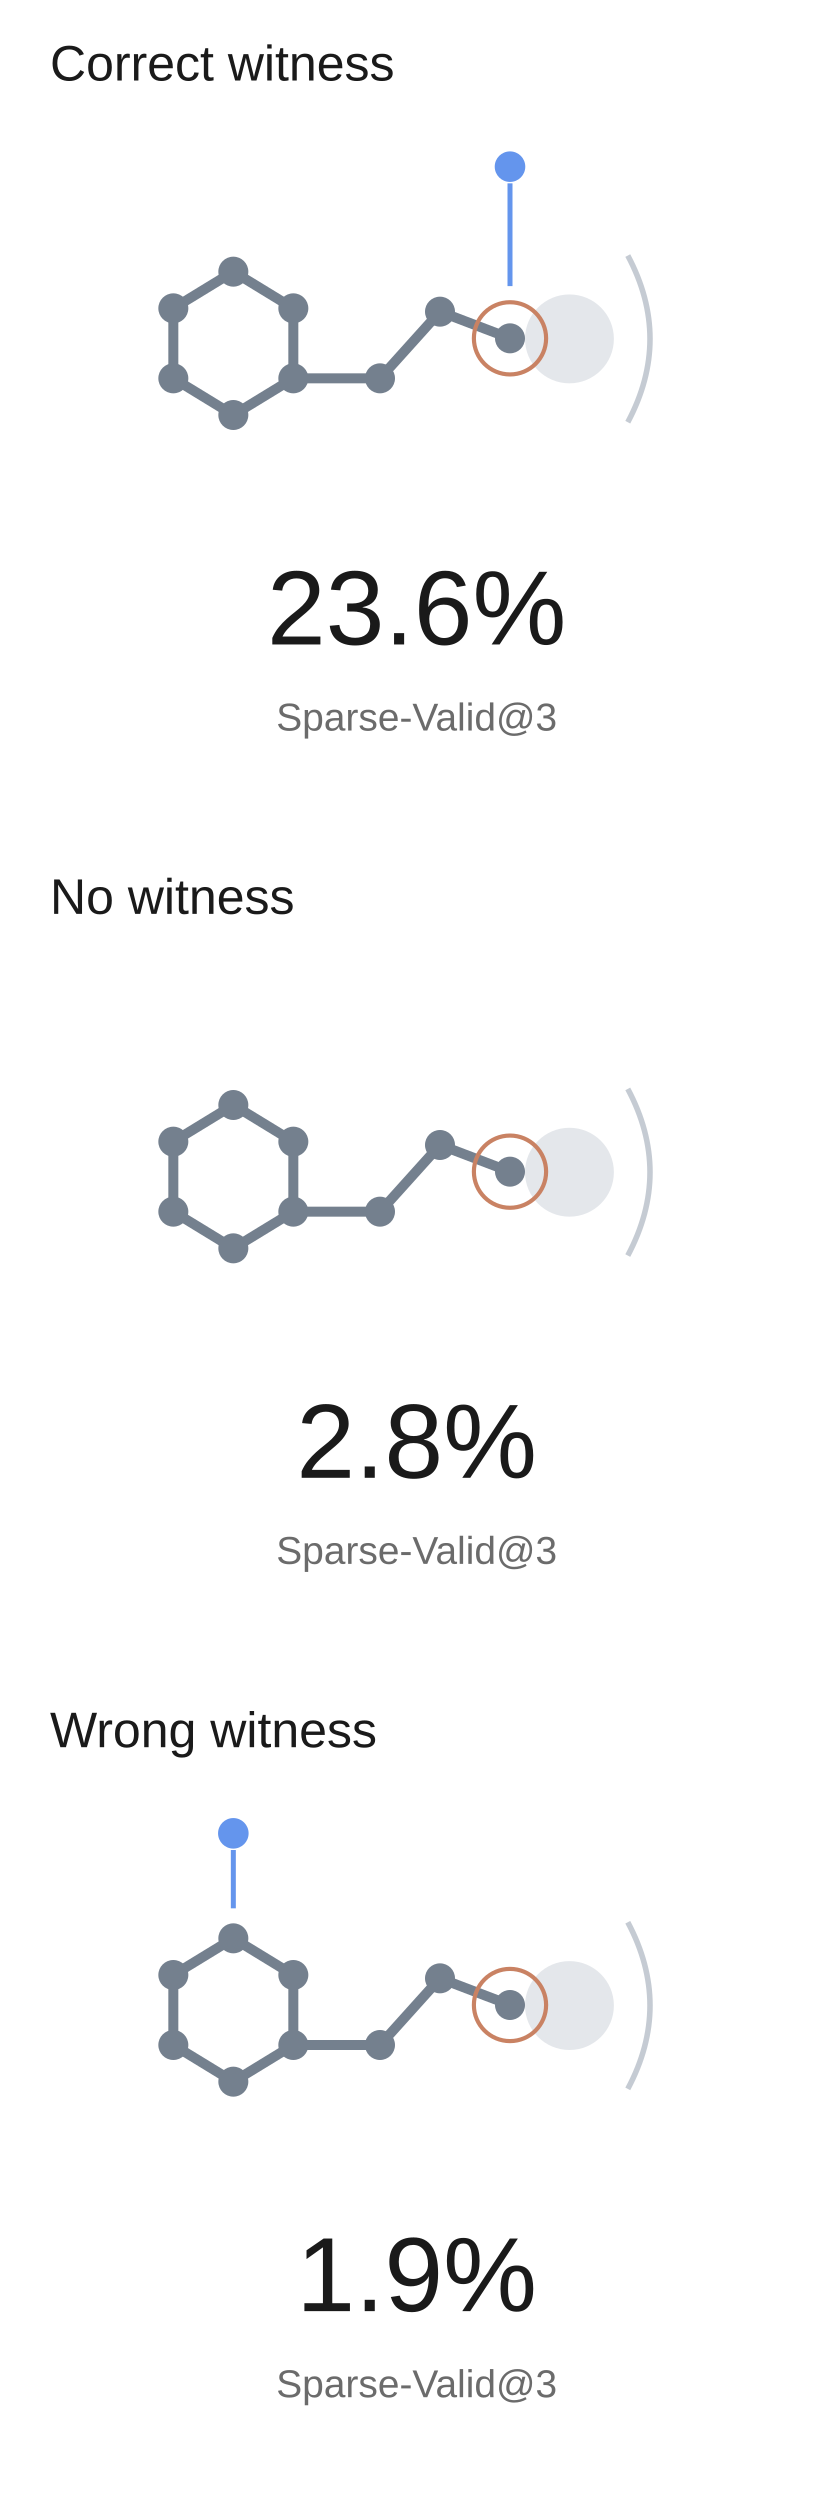
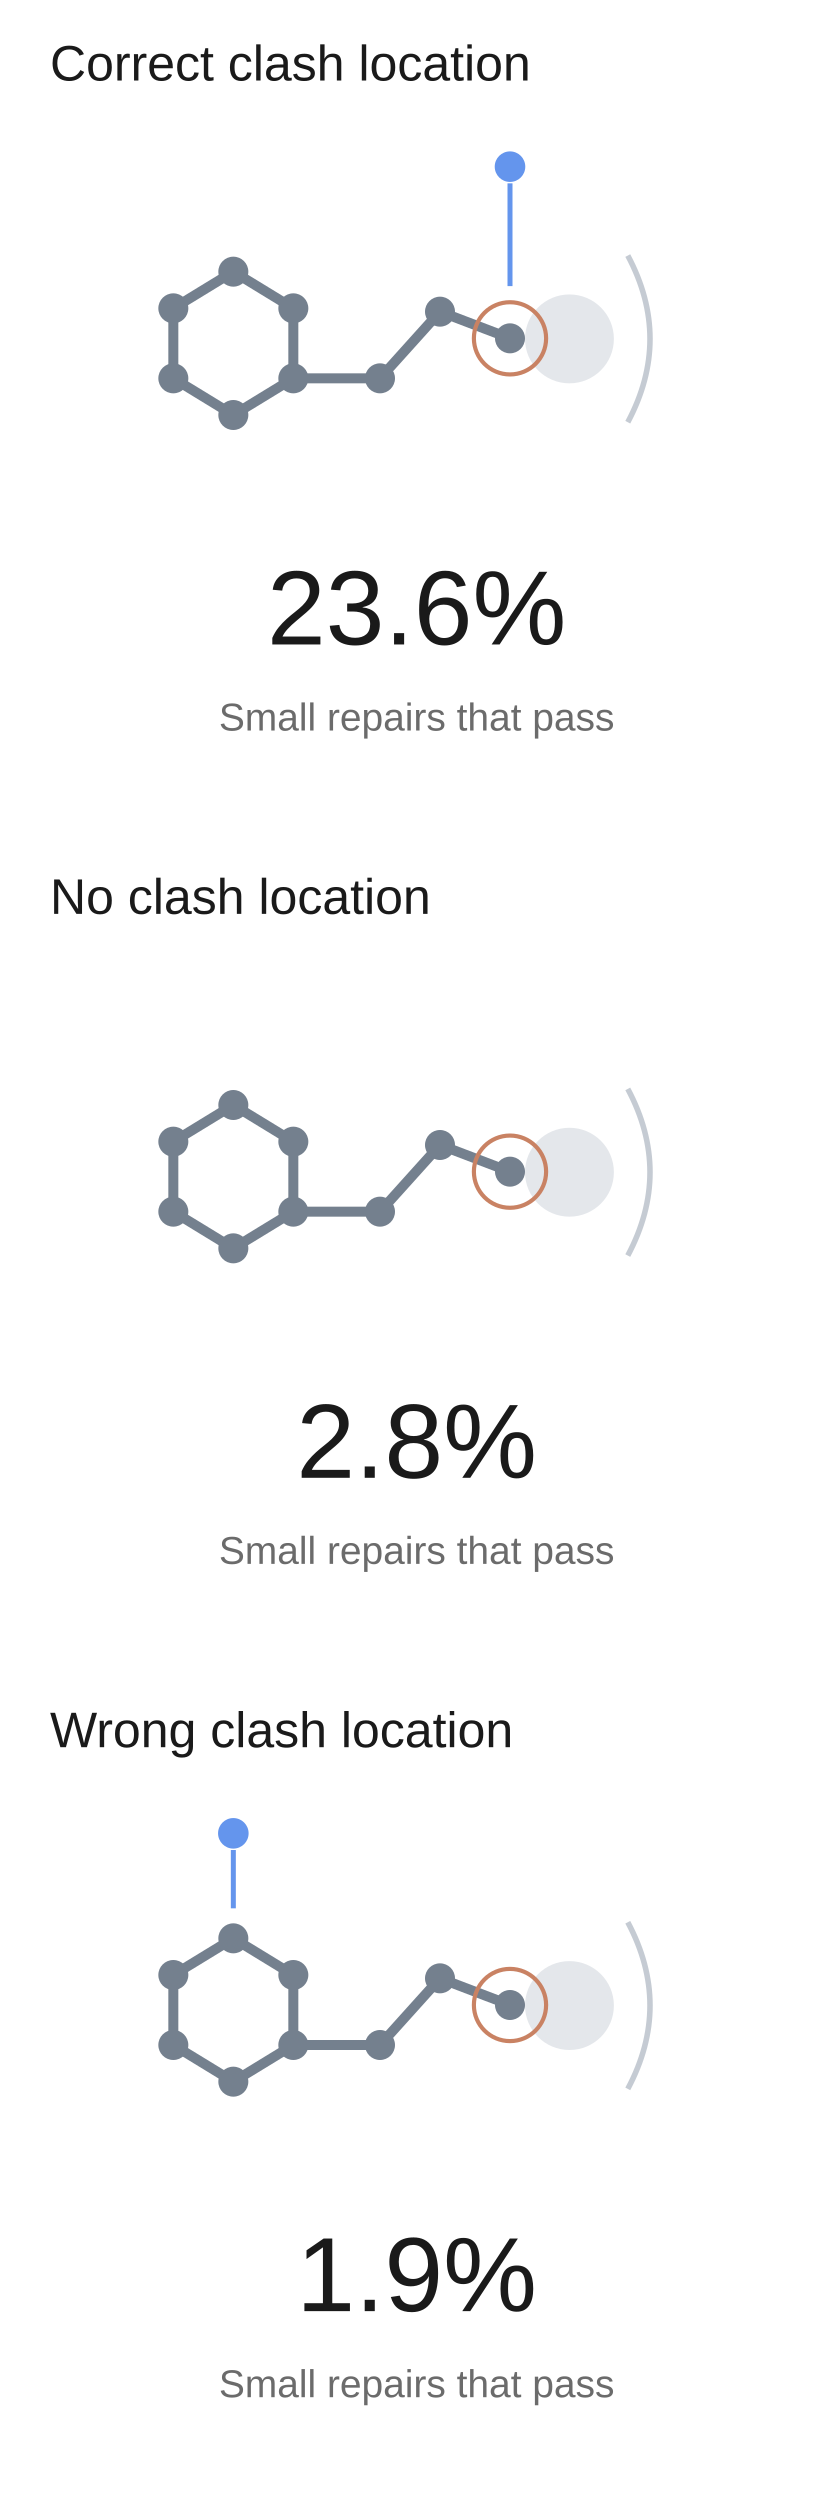
<svg xmlns="http://www.w3.org/2000/svg" width="300" height="900" viewBox="0 0 300 900" role="img" aria-labelledby="title desc">
  <style>text{font-family:Arial,Helvetica,sans-serif}</style>
  <defs>
    <marker id="arrow-gray" viewBox="0 0 8 8" refX="7" refY="4" markerWidth="7" markerHeight="7" orient="auto-start-reverse">
      <path d="M1 1 L7 4 L1 7" fill="none" stroke="#a2abb7" stroke-width="1.2" stroke-linecap="round" stroke-linejoin="round" />
    </marker>
    <marker id="arrow-blue" viewBox="0 0 8 8" refX="7" refY="4" markerWidth="7" markerHeight="7" orient="auto-start-reverse">
      <path d="M1 1 L7 4 L1 7" fill="none" stroke="#6495ed" stroke-width="1.2" stroke-linecap="round" stroke-linejoin="round" />
    </marker>
    <marker id="arrow-orange" viewBox="0 0 8 8" refX="7" refY="4" markerWidth="7" markerHeight="7" orient="auto-start-reverse">
      <path d="M1 1 L7 4 L1 7" fill="none" stroke="#c98263" stroke-width="1.2" stroke-linecap="round" stroke-linejoin="round" />
    </marker>
  </defs>
  <g transform="translate(0 0)">
-     <text x="18" y="29" font-size="18" fill="#1a1a1a" text-anchor="start" font-weight="400">Correct witness</text>
+     <text x="18" y="29" font-size="18" fill="#1a1a1a" text-anchor="start" font-weight="400">Correct clash location</text>
    <circle cx="205" cy="122" r="16" fill="#e4e7eb" />
    <path d="M226 92 Q242 122 226 152" stroke="#c5cbd3" stroke-width="2" fill="none" />
    <g transform="translate(84 123) scale(1.2)">
      <line x1="0" y1="-21" x2="18" y2="-10" stroke="#74808e" stroke-width="3" />
      <line x1="18" y1="-10" x2="18" y2="11" stroke="#74808e" stroke-width="3" />
      <line x1="18" y1="11" x2="0" y2="22" stroke="#74808e" stroke-width="3" />
      <line x1="0" y1="22" x2="-18" y2="11" stroke="#74808e" stroke-width="3" />
      <line x1="-18" y1="11" x2="-18" y2="-10" stroke="#74808e" stroke-width="3" />
      <line x1="-18" y1="-10" x2="0" y2="-21" stroke="#74808e" stroke-width="3" />
      <line x1="18" y1="11" x2="44" y2="11" stroke="#74808e" stroke-width="3" />
      <line x1="44" y1="11" x2="62" y2="-9" stroke="#74808e" stroke-width="3" />
      <line x1="62" y1="-9" x2="83" y2="-1" stroke="#74808e" stroke-width="3" />
      <circle cx="0" cy="-21" r="4.5" fill="#74808e" />
      <circle cx="18" cy="-10" r="4.5" fill="#74808e" />
      <circle cx="18" cy="11" r="4.5" fill="#74808e" />
      <circle cx="0" cy="22" r="4.5" fill="#74808e" />
      <circle cx="-18" cy="11" r="4.5" fill="#74808e" />
      <circle cx="-18" cy="-10" r="4.5" fill="#74808e" />
      <circle cx="44" cy="11" r="4.5" fill="#74808e" />
      <circle cx="62" cy="-9" r="4.5" fill="#74808e" />
      <circle cx="83" cy="-1" r="4.5" fill="#74808e" />
    </g>
    <circle cx="183.6" cy="121.8" r="13" fill="none" stroke="#c98263" stroke-width="1.5" />
    <path d="M183.6 66 V103" stroke="#6495ed" stroke-width="1.8" />
    <circle cx="183.6" cy="60" r="5.5" fill="#6495ed" />
    <text x="150" y="232" font-size="38" fill="#1a1a1a" text-anchor="middle" font-weight="400">23.6%</text>
-     <text x="150" y="263" font-size="14" fill="#6b6b6b" text-anchor="middle" font-weight="400">Sparse-Valid@3</text>
+     <text x="150" y="263" font-size="14" fill="#6b6b6b" text-anchor="middle" font-weight="400">Small repairs that pass</text>
  </g>
  <g transform="translate(0 300)">
-     <text x="18" y="29" font-size="18" fill="#1a1a1a" text-anchor="start" font-weight="400">No witness</text>
+     <text x="18" y="29" font-size="18" fill="#1a1a1a" text-anchor="start" font-weight="400">No clash location</text>
    <circle cx="205" cy="122" r="16" fill="#e4e7eb" />
    <path d="M226 92 Q242 122 226 152" stroke="#c5cbd3" stroke-width="2" fill="none" />
    <g transform="translate(84 123) scale(1.2)">
      <line x1="0" y1="-21" x2="18" y2="-10" stroke="#74808e" stroke-width="3" />
      <line x1="18" y1="-10" x2="18" y2="11" stroke="#74808e" stroke-width="3" />
      <line x1="18" y1="11" x2="0" y2="22" stroke="#74808e" stroke-width="3" />
      <line x1="0" y1="22" x2="-18" y2="11" stroke="#74808e" stroke-width="3" />
      <line x1="-18" y1="11" x2="-18" y2="-10" stroke="#74808e" stroke-width="3" />
      <line x1="-18" y1="-10" x2="0" y2="-21" stroke="#74808e" stroke-width="3" />
      <line x1="18" y1="11" x2="44" y2="11" stroke="#74808e" stroke-width="3" />
      <line x1="44" y1="11" x2="62" y2="-9" stroke="#74808e" stroke-width="3" />
      <line x1="62" y1="-9" x2="83" y2="-1" stroke="#74808e" stroke-width="3" />
      <circle cx="0" cy="-21" r="4.5" fill="#74808e" />
      <circle cx="18" cy="-10" r="4.5" fill="#74808e" />
      <circle cx="18" cy="11" r="4.5" fill="#74808e" />
      <circle cx="0" cy="22" r="4.5" fill="#74808e" />
      <circle cx="-18" cy="11" r="4.5" fill="#74808e" />
      <circle cx="-18" cy="-10" r="4.5" fill="#74808e" />
      <circle cx="44" cy="11" r="4.5" fill="#74808e" />
      <circle cx="62" cy="-9" r="4.5" fill="#74808e" />
      <circle cx="83" cy="-1" r="4.5" fill="#74808e" />
    </g>
    <circle cx="183.6" cy="121.8" r="13" fill="none" stroke="#c98263" stroke-width="1.5" />
    <text x="150" y="232" font-size="38" fill="#1a1a1a" text-anchor="middle" font-weight="400">2.8%</text>
-     <text x="150" y="263" font-size="14" fill="#6b6b6b" text-anchor="middle" font-weight="400">Sparse-Valid@3</text>
+     <text x="150" y="263" font-size="14" fill="#6b6b6b" text-anchor="middle" font-weight="400">Small repairs that pass</text>
  </g>
  <g transform="translate(0 600)">
-     <text x="18" y="29" font-size="18" fill="#1a1a1a" text-anchor="start" font-weight="400">Wrong witness</text>
+     <text x="18" y="29" font-size="18" fill="#1a1a1a" text-anchor="start" font-weight="400">Wrong clash location</text>
    <circle cx="205" cy="122" r="16" fill="#e4e7eb" />
    <path d="M226 92 Q242 122 226 152" stroke="#c5cbd3" stroke-width="2" fill="none" />
    <g transform="translate(84 123) scale(1.2)">
      <line x1="0" y1="-21" x2="18" y2="-10" stroke="#74808e" stroke-width="3" />
      <line x1="18" y1="-10" x2="18" y2="11" stroke="#74808e" stroke-width="3" />
      <line x1="18" y1="11" x2="0" y2="22" stroke="#74808e" stroke-width="3" />
      <line x1="0" y1="22" x2="-18" y2="11" stroke="#74808e" stroke-width="3" />
      <line x1="-18" y1="11" x2="-18" y2="-10" stroke="#74808e" stroke-width="3" />
      <line x1="-18" y1="-10" x2="0" y2="-21" stroke="#74808e" stroke-width="3" />
      <line x1="18" y1="11" x2="44" y2="11" stroke="#74808e" stroke-width="3" />
      <line x1="44" y1="11" x2="62" y2="-9" stroke="#74808e" stroke-width="3" />
      <line x1="62" y1="-9" x2="83" y2="-1" stroke="#74808e" stroke-width="3" />
      <circle cx="0" cy="-21" r="4.5" fill="#74808e" />
      <circle cx="18" cy="-10" r="4.5" fill="#74808e" />
      <circle cx="18" cy="11" r="4.5" fill="#74808e" />
      <circle cx="0" cy="22" r="4.5" fill="#74808e" />
      <circle cx="-18" cy="11" r="4.5" fill="#74808e" />
      <circle cx="-18" cy="-10" r="4.5" fill="#74808e" />
      <circle cx="44" cy="11" r="4.5" fill="#74808e" />
      <circle cx="62" cy="-9" r="4.5" fill="#74808e" />
      <circle cx="83" cy="-1" r="4.5" fill="#74808e" />
    </g>
    <circle cx="183.6" cy="121.8" r="13" fill="none" stroke="#c98263" stroke-width="1.5" />
    <path d="M84 66 V87" stroke="#6495ed" stroke-width="1.8" />
    <circle cx="84" cy="60" r="5.5" fill="#6495ed" />
    <text x="150" y="232" font-size="38" fill="#1a1a1a" text-anchor="middle" font-weight="400">1.9%</text>
-     <text x="150" y="263" font-size="14" fill="#6b6b6b" text-anchor="middle" font-weight="400">Sparse-Valid@3</text>
+     <text x="150" y="263" font-size="14" fill="#6b6b6b" text-anchor="middle" font-weight="400">Small repairs that pass</text>
  </g>
</svg>
